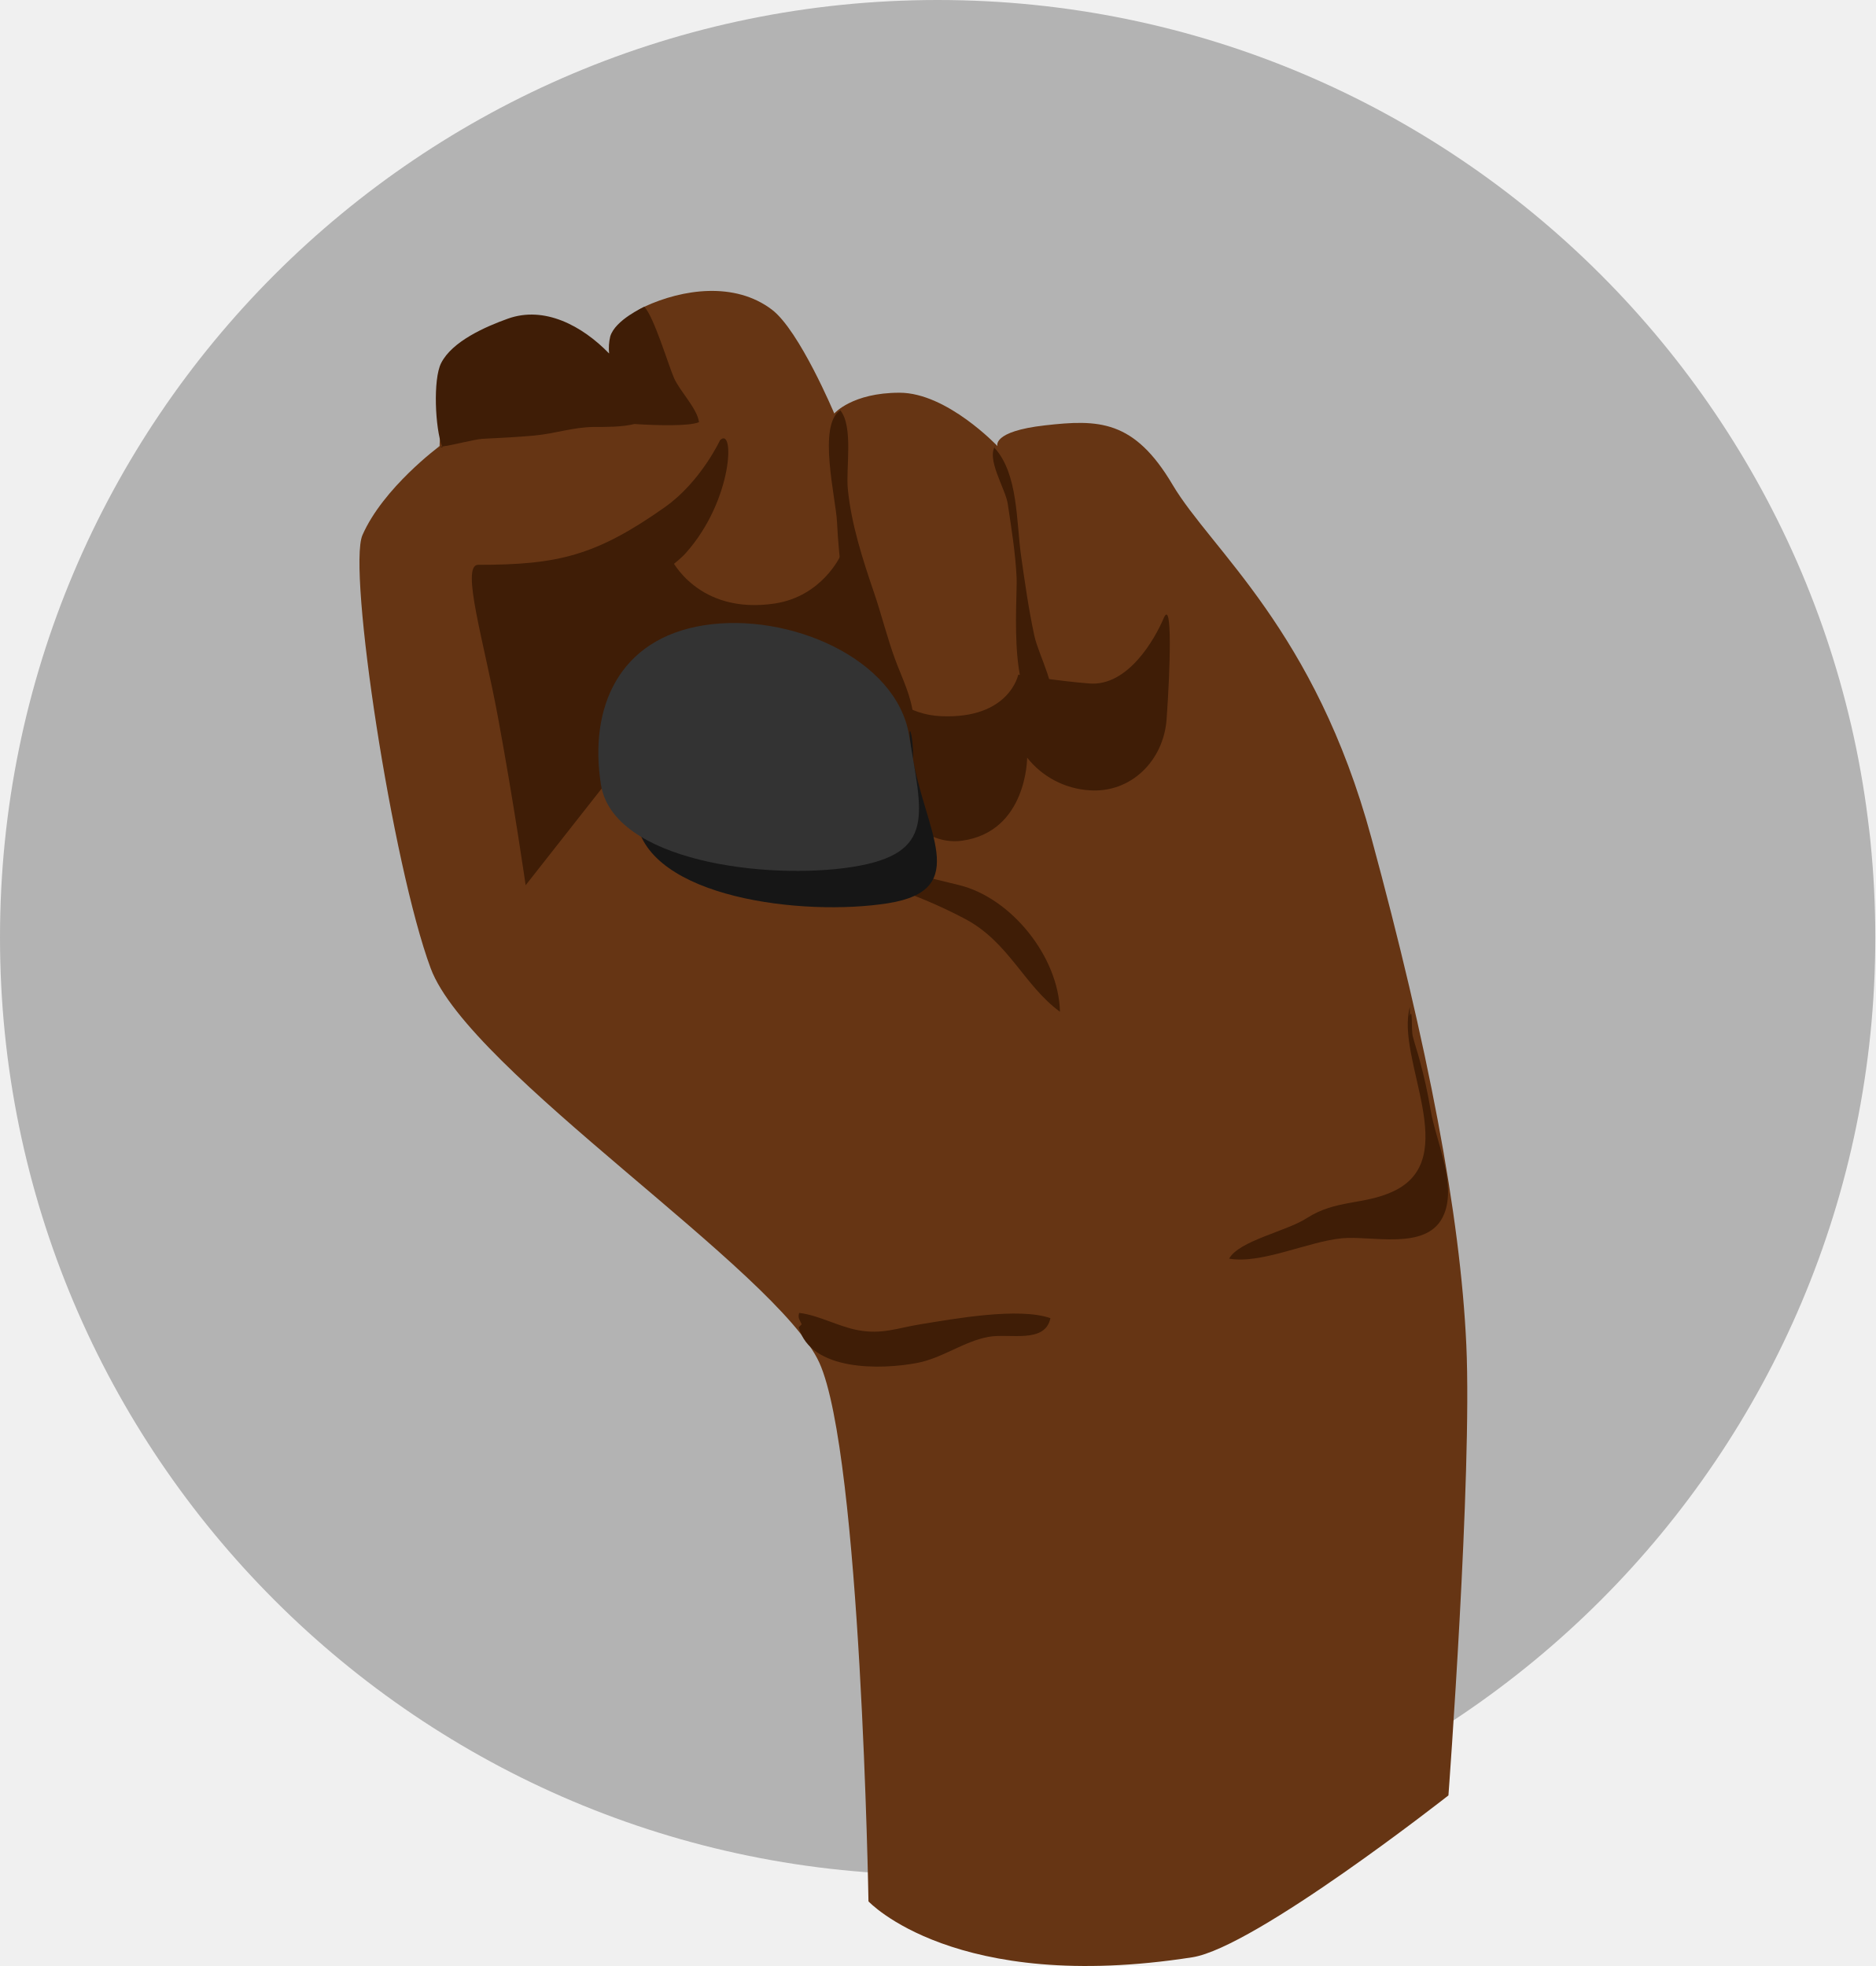
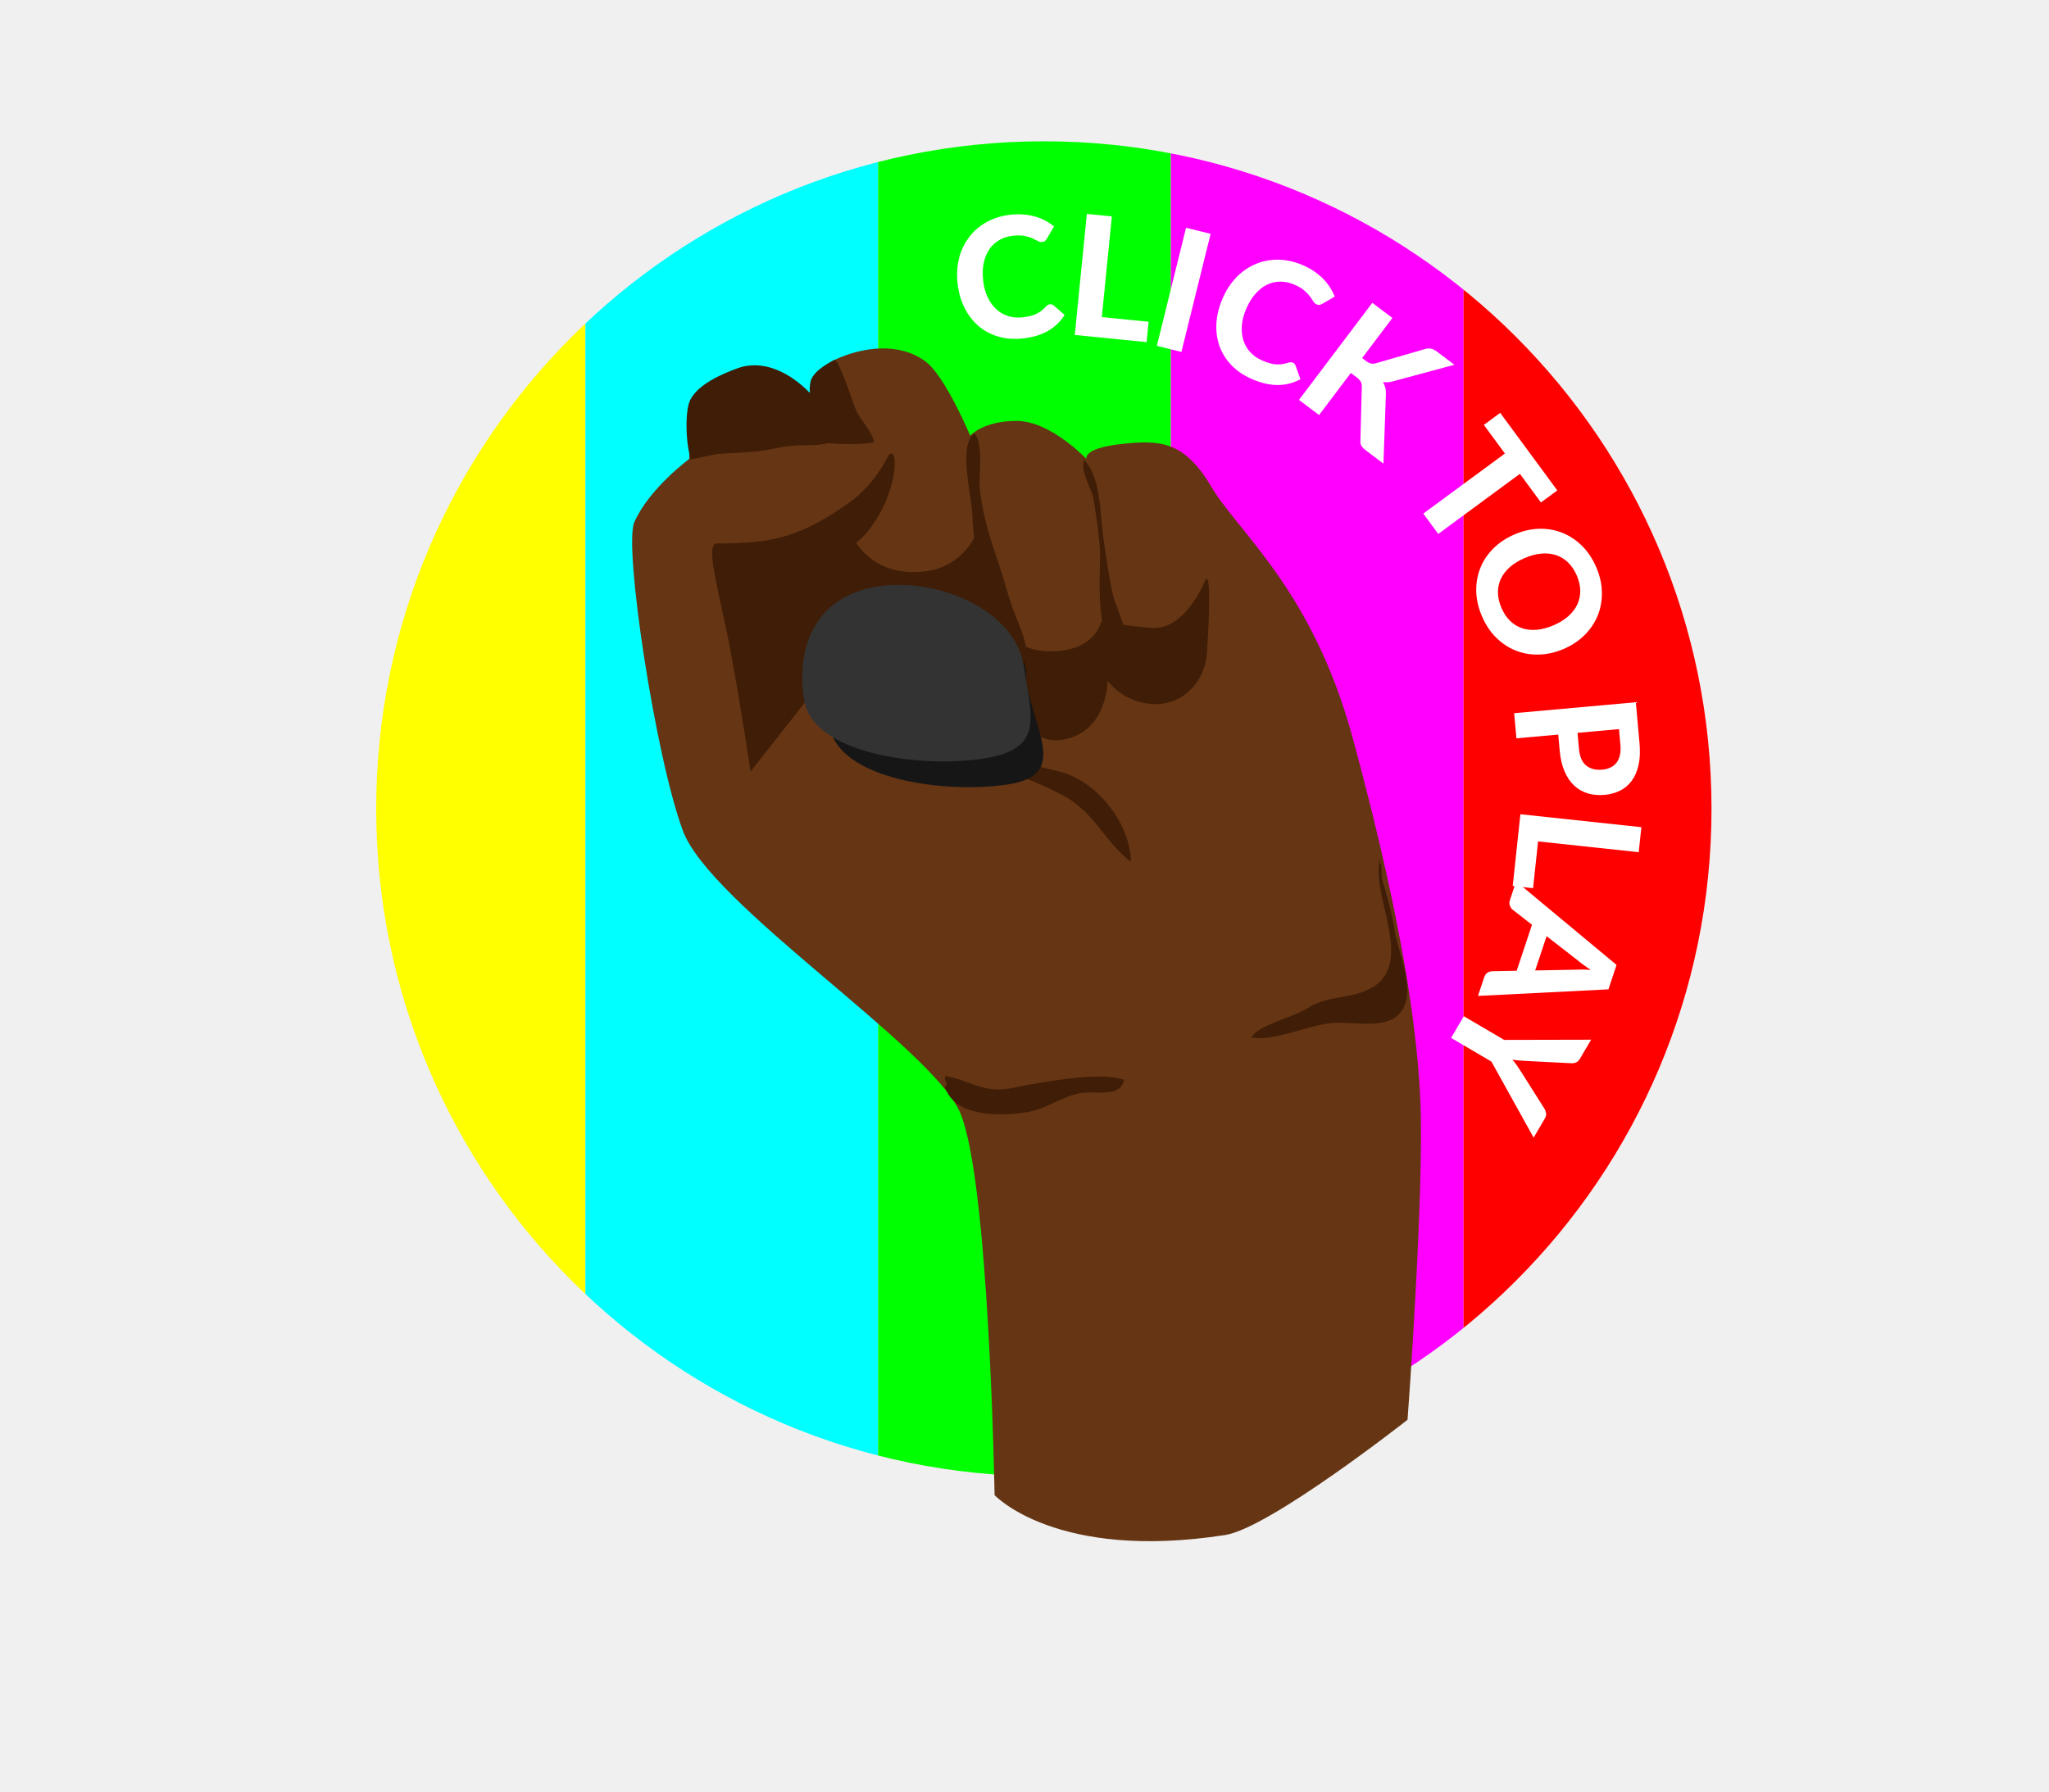
- <svg xmlns="http://www.w3.org/2000/svg" viewBox="0 0 637 667.96">
+ <svg xmlns="http://www.w3.org/2000/svg" viewBox="0 0 977.46 854.9">
  <defs>
-     <style>.cls-1{fill:#b3b3b3;}.cls-2{fill:#663514;}.cls-3{fill:#3f1d06;}.cls-4{fill:#161616;}.cls-5{fill:#333;}</style>
+     <style>.cls-1{fill:none;}.cls-2{isolation:isolate;}.cls-3{clip-path:url(#clip-path);}.cls-22,.cls-4{fill:#fff;}.cls-5{fill:#ff0;}.cls-6{fill:aqua;}.cls-7{fill:lime;}.cls-8{fill:#f0f;}.cls-9{fill:red;}.cls-10{fill:blue;}.cls-11{opacity:0.5;}.cls-12{fill:#d4d4d4;}.cls-13{fill:#aaa;}.cls-14{fill:gray;}.cls-15{fill:#555;}.cls-16{fill:#2b2b2b;}.cls-17{mix-blend-mode:multiply;}.cls-18{fill:#663514;}.cls-19{fill:#3f1d06;}.cls-20{fill:#161616;}.cls-21{fill:#333;}.cls-22{font-size:80px;font-family:Lato-Black, Lato;font-weight:800;}</style>
+     <clipPath id="clip-path" transform="translate(179.46)">
+       <circle class="cls-1" cx="318.5" cy="385.92" r="318.5" />
+     </clipPath>
  </defs>
-   <g id="Layer_2" data-name="Layer 2">
-     <g id="Layer_1-2" data-name="Layer 1">
-       <circle class="cls-1" cx="318.5" cy="318.5" r="318.5" />
-       <path class="cls-2" d="M295,646s-2.55-151.71-16.66-182.95S159.4,364.27,146.3,329,118,193.58,123.11,181.82c7.06-16.13,26.21-30.24,26.21-30.24s0-21.16,10.08-28.22,25.2-14.11,34.27-10.08,18.15,14.11,18.15,14.11-6-17.13,7.05-23.18,30.75-8.57,43.34,1c9.36,7.11,21.17,35.28,21.17,35.28s6.05-7.06,22.18-7.06,33.26,18.14,33.26,18.14-2-5,16.13-7.05,30.24-2,43.34,20.16,48.38,49.39,67.54,120,30.23,128,32.25,172.36S492,610,492,610s-65.73,51.68-87,55C324.3,677.58,295,646,295,646Z" />
-       <path class="cls-3" d="M162.43,191.9c27,0,39.93-3,63.5-19.65,12.09-8.57,18.65-22.68,18.65-22.68,5-5,4.53,20.16-11.6,38.3-7.46,8.39-37.29,24.19-37.29,24.19,14.11,18.14,16.13,46.37,16.13,46.37l-33.27,42.33s-4-27.92-9.41-57.12C164.44,218.11,156.38,191.9,162.43,191.9Z" />
-       <path class="cls-3" d="M192.66,233.23c5,15.12,13.11,29.23,29.24,26.21,14-2.63,17.13-11.09,17.13-11.09s6.37,16.13,25.2,16.13c25.2,0,25.2-15.12,25.2-15.12s15.12,39.31,37.3,36.28,22.17-28.22,22.17-28.22a29.29,29.29,0,0,0,21.17,11.09c14.11,1,25.2-10.08,26.2-24.19,1.23-17.13,2-41.33-1-34.27s-12.1,23.18-25.2,22.17c-10.1-.78-24.19-3-24.19-3s-3,15.12-26.21,14.11c-22.52-1-29.23-26.21-29.23-26.21l-5-28.22s-6.21,13.67-22.18,16.13c-26.21,4-35.28-15.12-35.28-15.12L184.6,206Z" />
-       <path class="cls-3" d="M312.61,449.94c-7.93,1.29-12.95,3.51-21.16,2-6.69-1.24-13.55-5.16-20-5.87-.53,1.86.26,2.35.85,3.88l-1,1c4.13,15.06,28.15,14.45,40.32,12.1,8.59-1.67,15.8-7.34,24.19-8.85,7.1-1.28,19.16,2.44,21-6.35C346,444.09,324.23,448.05,312.61,449.94Z" />
-       <path class="cls-3" d="M486,377.37A170.61,170.61,0,0,0,482.17,360c-.72-2.73-1.57-5.14-2.26-7.82-.62-2.42,0-10.08-1-7.08v-3c-5,17.75,18.2,51.72-5.8,62.74-10,4.61-19.34,2.65-29.26,9.05-6.91,4.47-22.93,7.62-26.35,13.74,10.88,1.91,26.66-5.75,38.23-6.91,10.06-1,28.44,4.24,34.26-7.06C495.38,403.25,487.6,387.45,486,377.37Z" />
-       <path class="cls-3" d="M325.77,300.71c-9.9-2.43-21.33-5.21-31.28-7-7.26-1.32-14.16-.22-21.16,0,19,3.88,36.78,9.15,54.35,18.42,15,7.89,20.05,22.57,32.36,31.62C359.65,325.14,343.57,305.08,325.77,300.71Z" />
-       <path class="cls-3" d="M261.21,292.7a42.92,42.92,0,0,0,12.12,1h0Z" />
-       <path class="cls-3" d="M149.19,151.71l1.14.38c-.06-.13-.11-.28-.16-.42A5,5,0,0,1,149.19,151.71Z" />
-       <path class="cls-3" d="M149.19,151.71l-.37-.13A.54.54,0,0,0,149.19,151.71Z" />
-       <path class="cls-3" d="M237.44,143.43c-.64-4.69-6.44-10.4-8.49-15-1.84-4.16-6.81-20.8-10.08-24.19,0,0-9.9,4.41-11.59,10.08a17.62,17.62,0,0,0-.38,5.78c-9.2-9.48-22-16.27-34.39-11.83-7.54,2.7-18.93,7.66-22.68,15.12-2.77,5.5-2.05,22.09.34,28.31,3.2-.34,11.09-2.47,13.77-2.61,5.87-.29,11.68-.57,17.64-1.12,6.84-.62,13.08-2.84,20.16-2.91,3.69,0,9.43.08,13.78-1C223,144.56,234.25,144.85,237.44,143.43Z" />
-       <path class="cls-3" d="M287.92,216.6c-2.68-3.47-1.55-15.33-2-20.16-.65-6.52-1.29-12.4-1.61-19.15-.37-7.84-6.69-33,1.13-37.87,4.48,5.5,1.86,19.72,2.54,26.65,1.17,12,5,23.82,8.9,35.27,2.57,7.5,4.44,15.26,7.18,22.7,2.31,6.26,5.61,12.63,6.17,19.4,1.33,15.88-21.65-2.83-18.25-12.23Z" />
-       <path class="cls-3" d="M338.32,151.08c-3.69,4.58,3.25,14.87,4,20.15,1.23,8.22,2.62,16.72,3,25.08.34,7.28-3.54,48.45,11.51,44.89,2.88-6.59-4-18.36-5.46-25.11-1.95-8.94-3.25-18.25-4.53-27.23-1.66-11.6-.92-27.86-9.08-36.77Z" />
-       <path class="cls-4" d="M309.76,256c4.13,26.18,20.74,46.33-8.17,50.89s-81.28-1.85-85.41-28,46.83,9.82,75.74,5.26S305.63,229.76,309.76,256Z" />
-       <path class="cls-5" d="M308.83,250c4.13,26.18,9.62,40-19.3,44.55s-81.28-1.85-85.41-28,6.08-49.55,35-54.11S304.7,223.83,308.83,250Z" />
+   <g class="cls-2">
+     <g id="Layer_2" data-name="Layer 2">
+       <g id="Layer_1-2" data-name="Layer 1">
+         <g class="cls-3">
+           <rect class="cls-4" y="47.42" width="139.64" height="676.94" />
+           <rect class="cls-5" x="139.64" y="47.42" width="139.64" height="676.94" />
+           <rect class="cls-6" x="279.27" y="47.42" width="139.64" height="676.94" />
+           <rect class="cls-7" x="418.91" y="47.42" width="139.64" height="676.94" />
+           <rect class="cls-8" x="558.55" y="47.42" width="139.64" height="676.94" />
+           <rect class="cls-9" x="698.19" y="47.42" width="139.64" height="676.94" />
+           <rect class="cls-10" x="837.82" y="47.42" width="139.64" height="676.94" />
+           <rect class="cls-10" y="724.35" width="139.64" height="130.54" />
+           <rect class="cls-8" x="279.27" y="724.35" width="139.64" height="130.54" />
+           <rect class="cls-6" x="558.55" y="724.35" width="139.64" height="130.54" />
+           <rect class="cls-4" x="837.82" y="724.35" width="139.64" height="130.54" />
+           <rect x="139.64" y="724.35" width="139.64" height="130.54" />
+           <rect x="418.91" y="724.35" width="139.64" height="130.54" />
+           <rect x="698.19" y="724.35" width="139.64" height="130.54" />
+           <rect class="cls-11" y="756.65" width="977.46" height="32.97" />
+           <rect class="cls-4" y="789.62" width="139.64" height="65.27" />
+           <rect class="cls-12" x="139.64" y="789.62" width="139.64" height="65.27" />
+           <rect class="cls-13" x="279.27" y="789.62" width="139.64" height="65.27" />
+           <rect class="cls-14" x="418.91" y="789.62" width="139.64" height="65.27" />
+           <rect class="cls-15" x="558.55" y="789.62" width="139.64" height="65.27" />
+           <rect class="cls-16" x="698.19" y="789.62" width="139.64" height="65.27" />
+           <rect x="837.82" y="789.62" width="139.64" height="65.27" />
+           <g class="cls-17">
+             <rect class="cls-4" x="698.19" y="789.62" width="19.95" height="65.27" />
+             <rect class="cls-12" x="718.14" y="789.62" width="19.95" height="65.27" />
+             <rect class="cls-13" x="738.08" y="789.62" width="19.95" height="65.27" />
+             <rect class="cls-14" x="758.03" y="789.62" width="19.95" height="65.27" />
+             <rect class="cls-15" x="777.98" y="789.62" width="19.95" height="65.27" />
+             <rect class="cls-16" x="797.93" y="789.62" width="19.95" height="65.27" />
+             <rect x="817.88" y="789.62" width="19.95" height="65.27" />
+           </g>
+         </g>
+         <path class="cls-18" d="M295,713.42s-2.55-151.71-16.66-183S159.4,431.68,146.3,396.4,118,261,123.11,249.24c7.06-16.13,26.21-30.24,26.21-30.24s0-21.17,10.08-28.23,25.2-14.11,34.27-10.07,18.15,14.11,18.15,14.11-6-17.14,7.05-23.19,30.75-8.56,43.34,1c9.36,7.11,21.17,35.28,21.17,35.28s6.05-7.06,22.18-7.06S338.82,219,338.82,219s-2-5,16.13-7.06,30.24-2,43.34,20.16,48.38,49.39,67.54,120,30.23,128,32.25,172.36-6.08,153-6.08,153-65.73,51.68-87,55C324.3,745,295,713.42,295,713.42Z" transform="translate(179.46)" />
+         <path class="cls-19" d="M162.43,259.32c27,0,39.93-3,63.5-19.66C238,231.09,244.58,217,244.58,217c5-5,4.53,20.16-11.6,38.31-7.46,8.39-37.29,24.19-37.29,24.19,14.11,18.14,16.13,46.36,16.13,46.36l-33.27,42.34s-4-27.92-9.41-57.12C164.44,285.52,156.38,259.32,162.43,259.32Z" transform="translate(179.46)" />
+         <path class="cls-19" d="M192.66,300.64c5,15.12,13.11,29.24,29.24,26.21,14-2.63,17.13-11.09,17.13-11.09s6.37,16.13,25.2,16.13c25.2,0,25.2-15.12,25.2-15.12s15.12,39.31,37.3,36.29,22.17-28.22,22.17-28.22a29.26,29.26,0,0,0,21.17,11.08c14.11,1,25.2-10.08,26.2-24.19,1.23-17.12,2-41.33-1-34.27s-12.1,23.18-25.2,22.18c-10.1-.78-24.19-3-24.19-3s-3,15.12-26.21,14.11c-22.52-1-29.23-26.2-29.23-26.2l-5-28.23s-6.21,13.67-22.18,16.13c-26.21,4-35.28-15.12-35.28-15.12L184.6,273.43Z" transform="translate(179.46)" />
+         <path class="cls-19" d="M312.61,517.36c-7.93,1.29-12.95,3.51-21.16,2-6.69-1.24-13.55-5.16-20-5.87-.53,1.85.26,2.35.85,3.88l-1,1c4.13,15.06,28.15,14.45,40.32,12.09,8.59-1.66,15.8-7.34,24.19-8.85,7.1-1.27,19.16,2.44,21-6.34C346,511.51,324.23,515.47,312.61,517.36Z" transform="translate(179.46)" />
+         <path class="cls-19" d="M486,444.78a170.41,170.41,0,0,0-3.84-17.35c-.72-2.74-1.57-5.14-2.26-7.82-.62-2.43,0-10.08-1-7.08v-3c-5,17.75,18.2,51.71-5.8,62.74-10,4.6-19.34,2.65-29.26,9.05-6.91,4.46-22.93,7.61-26.35,13.73,10.88,1.92,26.66-5.74,38.23-6.9,10.06-1,28.44,4.23,34.26-7.06C495.38,470.66,487.6,454.87,486,444.78Z" transform="translate(179.46)" />
+         <path class="cls-19" d="M325.77,368.13c-9.9-2.43-21.33-5.21-31.28-7-7.26-1.33-14.16-.22-21.16,0,19,3.88,36.78,9.15,54.35,18.42,15,7.89,20.05,22.56,32.36,31.62C359.65,392.55,343.57,372.5,325.77,368.13Z" transform="translate(179.46)" />
+         <path class="cls-19" d="M261.21,360.11a42.93,42.93,0,0,0,12.12,1h0Z" transform="translate(179.46)" />
+         <path class="cls-19" d="M149.19,219.12l1.14.38c-.06-.13-.11-.27-.16-.41A4.87,4.87,0,0,1,149.19,219.12Z" transform="translate(179.46)" />
+         <path class="cls-19" d="M149.19,219.12l-.37-.12A.5.5,0,0,0,149.19,219.12Z" transform="translate(179.46)" />
+         <path class="cls-19" d="M237.44,210.85c-.64-4.69-6.44-10.41-8.49-15-1.84-4.17-6.81-20.81-10.08-24.2,0,0-9.9,4.41-11.59,10.08a17.64,17.64,0,0,0-.38,5.78c-9.2-9.47-22-16.26-34.39-11.82-7.54,2.69-18.93,7.66-22.68,15.11-2.77,5.51-2.05,22.09.34,28.32,3.2-.35,11.09-2.48,13.77-2.61,5.87-.29,11.68-.58,17.64-1.12,6.84-.63,13.08-2.85,20.16-2.91,3.69,0,9.43.07,13.78-1C223,212,234.25,212.26,237.44,210.85Z" transform="translate(179.46)" />
+         <path class="cls-19" d="M287.92,284c-2.68-3.46-1.55-15.32-2-20.16-.65-6.51-1.29-12.4-1.61-19.15-.37-7.83-6.69-33,1.13-37.86,4.48,5.49,1.86,19.72,2.54,26.65,1.17,12,5,23.81,8.9,35.26,2.57,7.51,4.44,15.27,7.18,22.71,2.31,6.25,5.61,12.63,6.17,19.4,1.33,15.88-21.65-2.83-18.25-12.23Z" transform="translate(179.46)" />
+         <path class="cls-19" d="M338.32,218.49c-3.69,4.58,3.25,14.87,4,20.15,1.23,8.23,2.62,16.73,3,25.09.34,7.27-3.54,48.44,11.51,44.89,2.88-6.59-4-18.37-5.46-25.11-1.95-8.94-3.25-18.26-4.53-27.23-1.66-11.61-.92-27.87-9.08-36.78Z" transform="translate(179.46)" />
+         <path class="cls-20" d="M309.76,323.36c4.13,26.19,20.74,46.33-8.17,50.9s-81.28-1.85-85.41-28S263,356,291.92,351.48,305.63,297.17,309.76,323.36Z" transform="translate(179.46)" />
+         <path class="cls-21" d="M308.83,317.43c4.13,26.19,9.62,40-19.3,44.55s-81.28-1.84-85.41-28,6.08-49.55,35-54.11S304.7,291.25,308.83,317.43Z" transform="translate(179.46)" />
+         <text class="cls-22" transform="translate(456.95 164) rotate(-5.81)">C</text>
+         <text class="cls-22" transform="translate(506.66 159.23) rotate(5.69)">L</text>
+         <text class="cls-22" transform="translate(545.96 163.57) rotate(13.89)">I</text>
+         <text class="cls-22" transform="matrix(0.92, 0.4, -0.4, 0.92, 569.09, 167.94)">C</text>
+         <text class="cls-22" transform="translate(614.82 187.15) rotate(37.06)">K</text>
+         <text class="cls-22" transform="translate(657.79 221.43) rotate(45.95)"> </text>
+         <text class="cls-22" transform="translate(668.2 230.45) rotate(53.64)">T</text>
+         <text class="cls-22" transform="translate(694.77 263.94) rotate(66.84)">O</text>
+         <text class="cls-22" transform="translate(717.26 321.28) rotate(76.65)"> </text>
+         <text class="cls-22" transform="matrix(0.09, 1, -1, 0.09, 721.77, 334.23)">P</text>
+         <text class="cls-22" transform="translate(725.94 382.48) rotate(96.11)">L</text>
+         <text class="cls-22" transform="translate(723.03 421.26) rotate(108.42)">A</text>
+         <text class="cls-22" transform="translate(708.58 467.39) rotate(120.41)">Y</text>
+       </g>
    </g>
  </g>
</svg>
